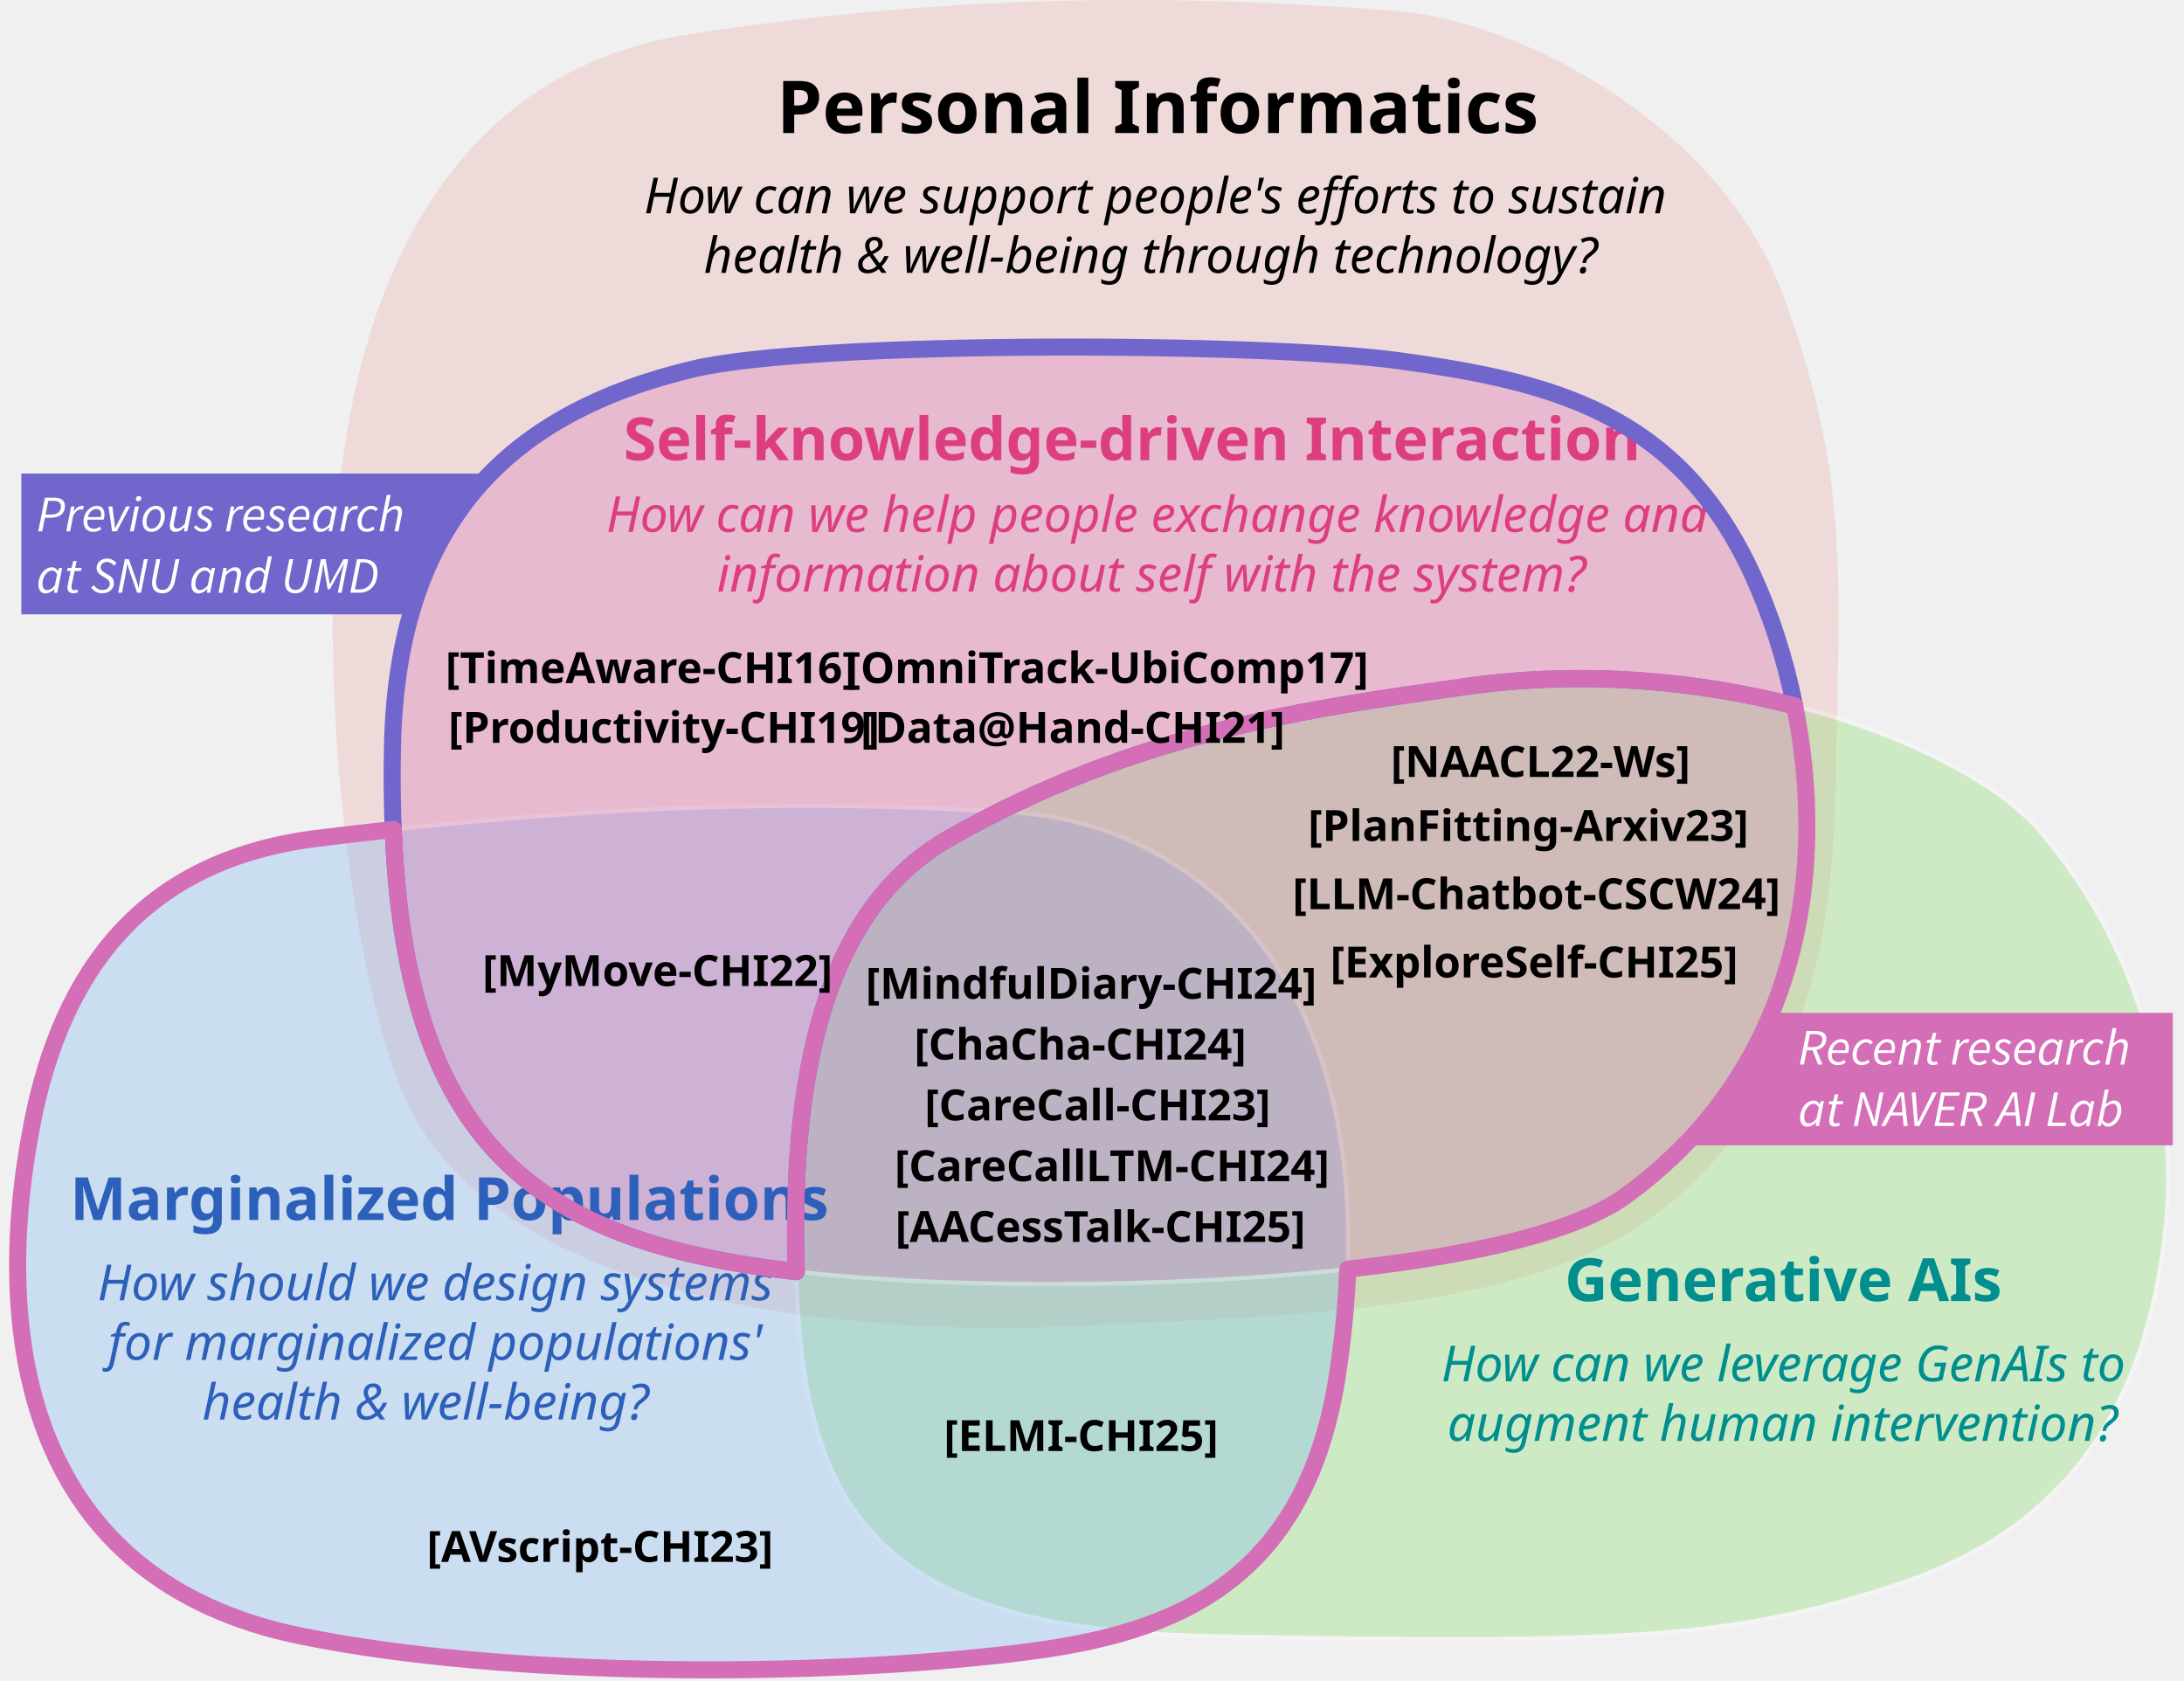
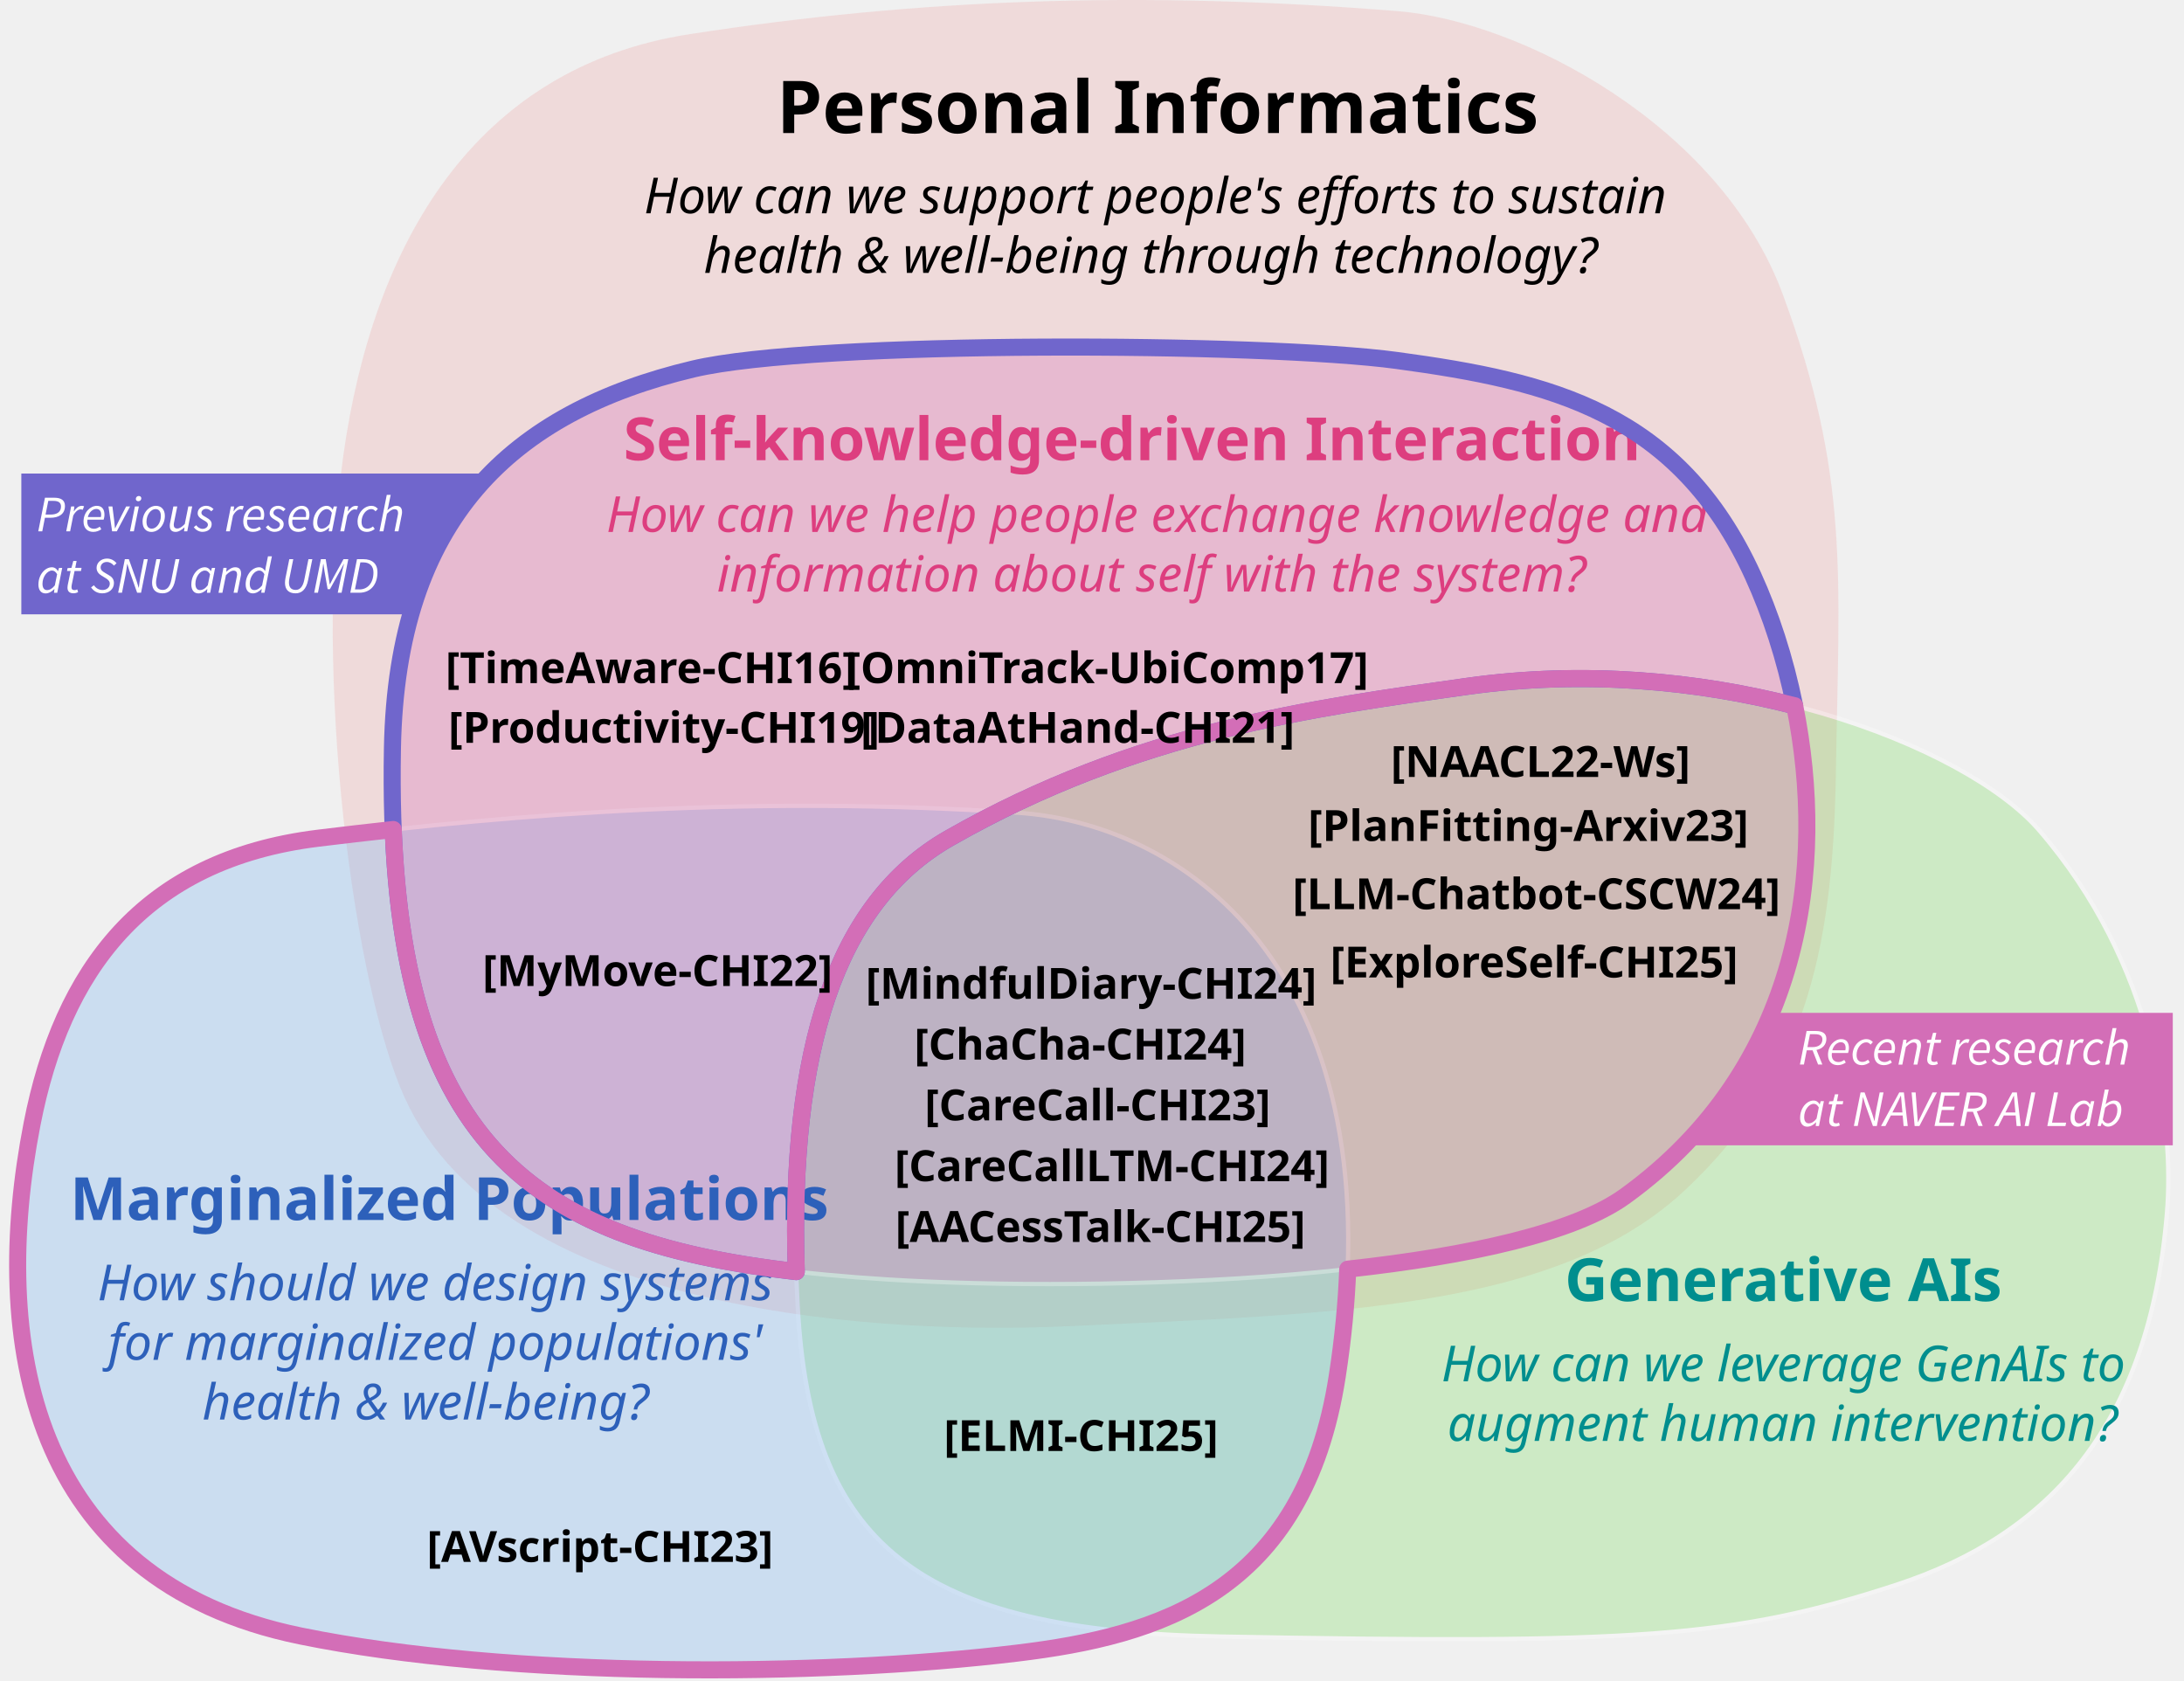
<svg xmlns="http://www.w3.org/2000/svg" version="1.1" viewBox="0 0 512 394">
  <g id="diagrams">
    <path d="M249.91,310.9c63.09-2.9,115.11-3.87,145.09-31.9s34.82-60.32,35.42-98.94c.69-44.81,3.24-68.58-12.5-111.13-14.58-39.43-61.17-63.97-90.25-66.32-60.15-4.85-112.3-2.89-165.93,5.38-50.68,7.81-74.28,49.29-81.23,98.58-7.33,52.07,2.54,124.73,14.34,150.72,23.62,52.02,115.49,55.43,155.05,53.61Z" fill="#eda9a9" opacity=".3" />
    <path d="M478,194.57c-17-19.65-74-42.11-134-33.69-35.73,5.01-77.45,10.45-121.5,35.62-28,16-38.51,53.28-35.51,109.43s27.9,76.35,99.01,77.68c97.29,1.81,120.5.31,158.5-12.11,36.18-11.83,59.35-37.59,63.5-87.09,1.74-20.68-2.86-58.46-30-89.84Z" fill="#7ddd62" opacity=".3" stroke="#fff" stroke-miterlimit="10" />
    <path d="M74.5,196.5c47.5-5.87,102.85-10.05,164-6,40.5,2.68,89.38,38.68,75,132-7.88,51.12-42,61-75,65-46.25,5.61-119,6-168-4C6.67,370.47-2.33,313.94,7.5,263.5c7-35.9,25.96-61.93,67-67Z" fill="#75b1f2" opacity=".3" stroke="#fff" stroke-miterlimit="10" />
    <path d="M327.5,84.5c36,4.89,65.96,12.07,83.5,50.53,17.54,38.46,24,106.26-30,145.34-27.4,19.83-123.07,22.67-173,19.54-78-4.89-117.88-23.41-116-124.58,1-53.74,28-78.74,70.5-88.84,28.61-6.8,133.93-6.22,165-2Z" fill="#d36eb7" opacity=".3" stroke="#fff" stroke-miterlimit="10" />
  </g>
  <g id="titles">
    <text transform="translate(182.08 31.18)" font-family="SourceSansPro-Bold, 'Source Sans Pro'" font-size="17.08" font-weight="700">
      <tspan x="0" y="0">Personal Informatics</tspan>
    </text>
    <text transform="translate(150.98 50)" font-family="SourceSansPro-It, 'Source Sans Pro'" font-size="11.65" font-style="italic">
      <tspan x="0" y="0">How can we support people's efforts to sustain </tspan>
      <tspan x="14" y="13.97">health &amp; well-being through technology?</tspan>
    </text>
    <text transform="translate(16.44 285.97)" fill="#2d60ba" font-family="SourceSansPro-Bold, 'Source Sans Pro'" font-size="13.97" font-weight="700">
      <tspan x="0" y="0">Marginalized Populations</tspan>
    </text>
    <text transform="translate(22.85 304.79)" fill="#2d60ba" font-family="SourceSansPro-It, 'Source Sans Pro'" font-size="11.65" font-style="italic">
      <tspan x="0" y="0">How should we design systems </tspan>
      <tspan x="2.51" y="13.97">for marginalized populations' </tspan>
      <tspan x="24.57" y="27.95">health &amp; well-being?</tspan>
    </text>
    <text transform="translate(366.83 304.97)" fill="#008e8e" font-family="SourceSansPro-Bold, 'Source Sans Pro'" font-size="13.97" font-weight="700">
      <tspan x="0" y="0">Generative AIs</tspan>
    </text>
    <text transform="translate(337.89 323.79)" fill="#008e8e" font-family="SourceSansPro-It, 'Source Sans Pro'" font-size="11.65" font-style="italic">
      <tspan x="0" y="0">How can we leverage GenAIs to </tspan>
      <tspan x="1.41" y="13.97">augment human intervention?</tspan>
    </text>
    <text transform="translate(146.18 107.87)" fill="#dd3e7f" font-family="SourceSansPro-Bold, 'Source Sans Pro'" font-size="13.97" font-weight="700">
      <tspan x="0" y="0">Self-knowledge-driven Interaction</tspan>
    </text>
    <text transform="translate(142.13 124.69)" fill="#dd3e7f" font-family="SourceSansPro-It, 'Source Sans Pro'" font-size="11.65" font-style="italic">
      <tspan x="0" y="0">How can we help people exchange knowledge and </tspan>
      <tspan x="25.93" y="13.97">information about self with the system?</tspan>
    </text>
  </g>
  <g id="previous-research">
    <path d="M411,135.03c-17.54-38.46-47.5-45.65-83.5-50.53-31.07-4.22-136.39-4.8-165,2-42.5,10.1-69.5,35.1-70.5,88.84-1.7,91.49,30.75,115.39,94.67,122.74-1.63-51.78,9.16-86.34,35.83-101.58,44.05-25.17,85.77-30.61,121.5-35.62,27.37-3.84,54.11-1.26,76.72,4.56-2.26-11.21-5.7-21.57-9.72-30.4Z" fill="none" stroke="#7066cc" stroke-linejoin="round" stroke-width="4" />
    <polygon points="97 144 5 144 5 111 114 111 103 127.5 97 144" fill="#7066cc" />
    <g>
      <path d="M10.54,116.67h2.22c1.48,0,2.47.55,2.47,1.92,0,1.93-1.44,2.78-3.44,2.78h-1.26l-.62,3.17h-.94l1.57-7.87ZM11.82,120.62c1.62,0,2.48-.65,2.48-1.91,0-.91-.62-1.3-1.77-1.3h-1.21l-.64,3.2h1.14Z" fill="#fff" />
      <path d="M16.67,118.71h.76l-.13,1.12h.05c.47-.71,1.09-1.26,1.81-1.26.22,0,.38.04.55.11l-.32.82c-.12-.06-.29-.1-.5-.1-.58,0-1.22.52-1.72,1.46l-.73,3.68h-.91l1.15-5.83Z" fill="#fff" />
      <path d="M22.69,118.57c1.31,0,1.8.91,1.8,2.11,0,.47-.13.92-.2,1.14h-3.79c-.22,1.5.56,2.13,1.58,2.13.46,0,.94-.23,1.31-.5l.36.61c-.47.34-1.13.62-1.88.62-1.38,0-2.29-.88-2.29-2.43,0-2.19,1.6-3.68,3.12-3.68ZM23.65,121.2c.04-.19.06-.37.06-.6,0-.66-.29-1.3-1.13-1.3s-1.69.74-1.99,1.9h3.06Z" fill="#fff" />
      <path d="M25.44,118.71h.91l.43,3.37c.06.56.11,1.18.17,1.74h.05c.28-.58.56-1.16.86-1.74l1.71-3.37h.92l-3.11,5.83h-1.1l-.85-5.83Z" fill="#fff" />
      <path d="M31.64,118.71h.92l-1.18,5.83h-.91l1.16-5.83ZM31.84,116.96c0-.4.32-.7.7-.7.31,0,.59.2.59.55,0,.4-.32.68-.7.68-.31,0-.59-.19-.59-.54Z" fill="#fff" />
      <path d="M33.42,122.35c0-2.21,1.55-3.78,3.14-3.78,1.26,0,2.09.89,2.09,2.34,0,2.21-1.56,3.78-3.15,3.78-1.26,0-2.07-.89-2.07-2.34ZM37.71,120.97c0-1.06-.44-1.64-1.25-1.64-1.07,0-2.12,1.33-2.12,2.96,0,1.06.44,1.63,1.25,1.63,1.08,0,2.12-1.32,2.12-2.95Z" fill="#fff" />
      <path d="M43.91,124.54h-.76l.1-.89h-.05c-.64.56-1.31,1.03-2.02,1.03-.98,0-1.38-.56-1.38-1.45,0-.28.02-.49.1-.8l.74-3.72h.92l-.73,3.6c-.06.31-.1.48-.1.68,0,.59.26.9.86.9.46,0,1.02-.32,1.73-1.06l.83-4.13h.91l-1.16,5.83Z" fill="#fff" />
      <path d="M45.42,123.58l.58-.46c.36.5.89.85,1.5.85.67,0,1.24-.44,1.24-.97,0-.42-.25-.66-1.07-1.1-.9-.49-1.33-.94-1.33-1.6,0-1.03.91-1.74,2-1.74.71,0,1.28.32,1.72.78l-.53.52c-.31-.32-.68-.58-1.21-.58-.62,0-1.1.42-1.1.91s.5.74,1.03,1.03c1.04.58,1.37,1.02,1.37,1.65,0,1.09-.92,1.8-2.18,1.8-.78,0-1.61-.49-2-1.1Z" fill="#fff" />
      <path d="M54.12,118.71h.76l-.13,1.12h.05c.47-.71,1.09-1.26,1.81-1.26.22,0,.38.04.55.11l-.32.82c-.12-.06-.29-.1-.5-.1-.58,0-1.22.52-1.72,1.46l-.73,3.68h-.91l1.15-5.83Z" fill="#fff" />
      <path d="M60.14,118.57c1.31,0,1.8.91,1.8,2.11,0,.47-.13.92-.2,1.14h-3.79c-.22,1.5.56,2.13,1.58,2.13.46,0,.94-.23,1.31-.5l.36.61c-.47.34-1.13.62-1.88.62-1.38,0-2.29-.88-2.29-2.43,0-2.19,1.6-3.68,3.12-3.68ZM61.1,121.2c.04-.19.06-.37.06-.6,0-.66-.29-1.3-1.13-1.3s-1.69.74-1.99,1.9h3.06Z" fill="#fff" />
      <path d="M62.3,123.58l.58-.46c.36.5.89.85,1.5.85.67,0,1.24-.44,1.24-.97,0-.42-.25-.66-1.07-1.1-.9-.49-1.33-.94-1.33-1.6,0-1.03.91-1.74,2-1.74.71,0,1.28.32,1.72.78l-.53.52c-.31-.32-.68-.58-1.21-.58-.62,0-1.1.42-1.1.91s.5.74,1.03,1.03c1.04.58,1.37,1.02,1.37,1.65,0,1.09-.92,1.8-2.18,1.8-.78,0-1.61-.49-2-1.1Z" fill="#fff" />
      <path d="M70.74,118.57c1.31,0,1.8.91,1.8,2.11,0,.47-.13.92-.2,1.14h-3.79c-.22,1.5.56,2.13,1.58,2.13.46,0,.94-.23,1.31-.5l.36.61c-.47.34-1.13.62-1.88.62-1.38,0-2.29-.88-2.29-2.43,0-2.19,1.6-3.68,3.12-3.68ZM71.7,121.2c.04-.19.06-.37.06-.6,0-.66-.29-1.3-1.13-1.3s-1.69.74-1.99,1.9h3.06Z" fill="#fff" />
      <path d="M73.42,122.58c0-2.24,1.54-4.01,3.15-4.01.62,0,1.13.35,1.4.88h.05l.23-.73h.74l-1.16,5.83h-.76l.1-.86h-.05c-.56.6-1.3,1.01-2.03,1.01-1.02,0-1.68-.74-1.68-2.11ZM77.27,122.8l.53-2.6c-.34-.61-.74-.86-1.19-.86-1.16,0-2.24,1.49-2.24,3.09,0,1.01.42,1.49,1.07,1.49.61,0,1.26-.36,1.84-1.12Z" fill="#fff" />
      <path d="M80.92,118.71h.76l-.13,1.12h.05c.47-.71,1.09-1.26,1.81-1.26.22,0,.38.04.55.11l-.32.82c-.12-.06-.29-.1-.5-.1-.58,0-1.22.52-1.72,1.46l-.73,3.68h-.91l1.15-5.83Z" fill="#fff" />
      <path d="M83.82,122.35c0-2.17,1.56-3.78,3.25-3.78.7,0,1.16.31,1.51.71l-.54.58c-.3-.36-.58-.53-1.03-.53-1.16,0-2.25,1.37-2.25,2.96,0,1.06.46,1.63,1.38,1.63.52,0,.94-.24,1.3-.52l.41.6c-.42.32-1.02.68-1.87.68-1.27,0-2.15-.85-2.15-2.34Z" fill="#fff" />
      <path d="M90.67,116h.92l-.58,2.82-.19.73h.05c.66-.56,1.3-.98,2-.98.98,0,1.38.55,1.38,1.45,0,.28-.02.48-.1.8l-.74,3.72h-.91l.72-3.6c.06-.31.1-.48.1-.68,0-.59-.26-.9-.86-.9-.46,0-1.02.32-1.75,1.06l-.83,4.13h-.91l1.7-8.54Z" fill="#fff" />
      <path d="M9.01,136.98c0-2.24,1.54-4.01,3.15-4.01.62,0,1.13.35,1.4.88h.05l.23-.73h.74l-1.16,5.83h-.76l.1-.86h-.05c-.56.6-1.3,1.01-2.03,1.01-1.02,0-1.68-.74-1.68-2.11ZM12.86,137.2l.53-2.6c-.34-.61-.74-.86-1.19-.86-1.16,0-2.24,1.49-2.24,3.09,0,1.01.42,1.49,1.07,1.49.61,0,1.26-.36,1.84-1.12Z" fill="#fff" />
      <path d="M15.82,137.79c0-.24.04-.43.06-.65l.68-3.29h-.85l.13-.68.91-.06.43-1.61h.78l-.32,1.61h1.48l-.14.74h-1.5l-.68,3.33c-.02.14-.04.28-.04.43,0,.48.19.72.74.72.23,0,.43-.1.61-.18l.2.66c-.26.12-.65.26-1.1.26-1.02,0-1.39-.58-1.39-1.3Z" fill="#fff" />
      <path d="M21.34,137.7l.68-.52c.47.7,1.15,1.12,2.03,1.12.96,0,1.69-.59,1.69-1.49,0-.58-.4-.94-.98-1.3l-.91-.55c-.67-.41-1.21-.96-1.21-1.85,0-1.19,1.03-2.18,2.45-2.18.94,0,1.74.47,2.23,1.1l-.61.55c-.41-.48-.96-.85-1.69-.85-.89,0-1.43.64-1.43,1.27s.44.94,1.02,1.28l.91.54c.76.44,1.19.97,1.19,1.85,0,1.4-1.14,2.41-2.73,2.41-1.08,0-1.99-.46-2.63-1.39Z" fill="#fff" />
      <path d="M29.26,131.07h.94l1.8,5.04.5,1.64h.05c.1-.78.19-1.69.36-2.51l.83-4.17h.9l-1.57,7.87h-.92l-1.77-5.03-.52-1.69h-.05c-.1.82-.22,1.69-.37,2.48l-.84,4.23h-.9l1.57-7.87Z" fill="#fff" />
      <path d="M36.65,131.07h.94l-.9,4.5c-.07.36-.11.66-.11.95,0,1.13.49,1.76,1.6,1.76.9,0,1.67-.67,2-2.39l.97-4.82h.91l-.98,4.86c-.44,2.27-1.55,3.15-2.95,3.15-1.6,0-2.48-.85-2.48-2.48,0-.34.05-.72.12-1.12l.89-4.41Z" fill="#fff" />
      <path d="M44.86,136.98c0-2.24,1.54-4.01,3.15-4.01.62,0,1.13.35,1.4.88h.05l.23-.73h.74l-1.16,5.83h-.76l.1-.86h-.05c-.56.6-1.3,1.01-2.03,1.01-1.02,0-1.68-.74-1.68-2.11ZM48.71,137.2l.53-2.6c-.34-.61-.74-.86-1.19-.86-1.16,0-2.24,1.49-2.24,3.09,0,1.01.42,1.49,1.07,1.49.61,0,1.26-.36,1.83-1.12Z" fill="#fff" />
      <path d="M52.36,133.11h.76l-.08.88h.05c.66-.58,1.31-1.02,2.04-1.02.98,0,1.38.55,1.38,1.45,0,.28-.02.48-.1.8l-.74,3.72h-.91l.72-3.6c.06-.31.1-.48.1-.68,0-.59-.26-.9-.86-.9-.46,0-1.02.32-1.75,1.06l-.83,4.13h-.91l1.15-5.83Z" fill="#fff" />
      <path d="M62.36,132.68l.46-2.28h.92l-1.73,8.54h-.76l.1-.86h-.05c-.56.6-1.3,1.01-2.03,1.01-1.02,0-1.68-.74-1.68-2.11,0-2.24,1.54-4.01,3.15-4.01.62,0,1.09.34,1.38.85h.04l.19-1.14ZM61.45,137.2l.53-2.6c-.34-.61-.74-.86-1.19-.86-1.16,0-2.24,1.49-2.24,3.09,0,1.01.42,1.49,1.07,1.49.61,0,1.25-.36,1.84-1.12Z" fill="#fff" />
      <path d="M67.81,131.07h.94l-.9,4.5c-.07.36-.11.66-.11.95,0,1.13.49,1.76,1.6,1.76.9,0,1.67-.67,2-2.39l.97-4.82h.91l-.98,4.86c-.44,2.27-1.55,3.15-2.95,3.15-1.6,0-2.48-.85-2.48-2.48,0-.34.05-.72.12-1.12l.89-4.41Z" fill="#fff" />
      <path d="M75.24,131.07h1.12l.68,4.25.26,1.63h.05l.84-1.63,2.34-4.25h1.12l-1.57,7.87h-.9l.91-4.44c.14-.71.37-1.63.56-2.31h-.05l-.95,1.75-2.31,4.17h-.53l-.73-4.17-.26-1.75h-.05c-.1.71-.2,1.61-.34,2.31l-.89,4.44h-.88l1.57-7.87Z" fill="#fff" />
      <path d="M83.7,131.07h1.46c2.18,0,3.33,1.14,3.33,3.07,0,2.85-1.59,4.8-4.26,4.8h-2.11l1.57-7.87ZM84.24,138.17c2.04,0,3.31-1.63,3.31-3.97,0-1.49-.84-2.38-2.42-2.38h-.65l-1.27,6.34h1.03Z" fill="#fff" />
    </g>
  </g>
  <g id="recent-research">
    <path d="M420.72,165.43c-22.61-5.81-49.35-8.4-76.72-4.56-35.73,5.01-77.45,10.45-121.5,35.62-26.67,15.24-37.47,49.8-35.83,101.58-59.21-6.81-91.42-27.83-94.48-103.63-6.01.65-11.91,1.34-17.68,2.05-41.04,5.07-60,31.1-67,67-9.83,50.44-.83,106.97,63,120,49,10,121.75,9.61,168,4,33-4,67.12-13.88,75-65,1.36-8.84,2.15-17.16,2.44-24.99,0,0,0,0,0,0,28.34-3.1,53.15-8.51,65.06-17.13,41.61-30.12,47.32-77.29,39.72-114.95Z" fill="none" stroke="#d36eb7" stroke-linejoin="round" stroke-width="4" />
    <polygon points="415.28 237.42 509.37 237.42 509.37 268.46 395.17 268.46 407.08 255.47 415.28 237.42" fill="#d36eb7" />
    <g>
      <path d="M423.54,241.67h2.16c1.46,0,2.46.52,2.46,1.83,0,1.45-.98,2.35-2.32,2.61l1.38,3.42h-1l-1.29-3.33h-1.37l-.66,3.33h-.94l1.57-7.87ZM424.9,245.45c1.5,0,2.33-.71,2.33-1.82,0-.86-.61-1.21-1.76-1.21h-1.15l-.6,3.03h1.19Z" fill="#fff" />
      <path d="M431.65,243.57c1.31,0,1.8.91,1.8,2.11,0,.47-.13.92-.2,1.14h-3.79c-.22,1.5.56,2.13,1.58,2.13.46,0,.94-.23,1.31-.5l.36.61c-.47.34-1.13.62-1.88.62-1.38,0-2.29-.88-2.29-2.43,0-2.19,1.6-3.68,3.12-3.68ZM432.61,246.2c.04-.19.06-.37.06-.6,0-.66-.29-1.3-1.13-1.3s-1.69.74-1.99,1.9h3.06Z" fill="#fff" />
      <path d="M434.3,247.35c0-2.17,1.56-3.78,3.25-3.78.7,0,1.16.31,1.51.71l-.54.58c-.3-.36-.58-.53-1.03-.53-1.16,0-2.25,1.37-2.25,2.96,0,1.06.46,1.63,1.38,1.63.52,0,.94-.24,1.3-.52l.41.6c-.42.32-1.02.68-1.87.68-1.27,0-2.15-.85-2.15-2.34Z" fill="#fff" />
      <path d="M442.46,243.57c1.31,0,1.8.91,1.8,2.11,0,.47-.13.92-.2,1.14h-3.79c-.22,1.5.56,2.13,1.58,2.13.46,0,.94-.23,1.31-.5l.36.61c-.47.34-1.13.62-1.88.62-1.38,0-2.29-.88-2.29-2.43,0-2.19,1.59-3.68,3.12-3.68ZM443.42,246.2c.04-.19.06-.37.06-.6,0-.66-.29-1.3-1.13-1.3s-1.69.74-1.99,1.9h3.06Z" fill="#fff" />
      <path d="M446.19,243.71h.76l-.08.88h.05c.66-.58,1.31-1.02,2.04-1.02.98,0,1.38.55,1.38,1.45,0,.28-.02.48-.1.8l-.74,3.72h-.91l.72-3.6c.06-.31.1-.48.1-.68,0-.59-.26-.9-.86-.9-.46,0-1.02.32-1.75,1.06l-.83,4.13h-.91l1.15-5.83Z" fill="#fff" />
      <path d="M451.8,248.39c0-.24.04-.43.06-.65l.68-3.29h-.85l.13-.68.91-.06.43-1.61h.78l-.32,1.61h1.48l-.14.74h-1.5l-.68,3.33c-.02.14-.04.28-.04.43,0,.48.19.72.74.72.23,0,.43-.1.61-.18l.2.66c-.26.12-.65.26-1.1.26-1.02,0-1.39-.58-1.39-1.3Z" fill="#fff" />
      <path d="M458.7,243.71h.76l-.13,1.12h.05c.47-.71,1.09-1.26,1.81-1.26.22,0,.38.04.55.11l-.32.82c-.12-.06-.29-.1-.5-.1-.58,0-1.22.52-1.71,1.46l-.73,3.68h-.91l1.15-5.83Z" fill="#fff" />
      <path d="M464.72,243.57c1.31,0,1.8.91,1.8,2.11,0,.47-.13.92-.2,1.14h-3.79c-.21,1.5.56,2.13,1.58,2.13.46,0,.94-.23,1.31-.5l.36.61c-.47.34-1.13.62-1.88.62-1.38,0-2.29-.88-2.29-2.43,0-2.19,1.59-3.68,3.12-3.68ZM465.68,246.2c.04-.19.06-.37.06-.6,0-.66-.29-1.3-1.13-1.3s-1.69.74-1.99,1.9h3.06Z" fill="#fff" />
      <path d="M466.88,248.58l.58-.46c.36.5.89.85,1.5.85.67,0,1.24-.44,1.24-.97,0-.42-.25-.66-1.07-1.1-.9-.49-1.33-.94-1.33-1.6,0-1.03.91-1.74,2-1.74.71,0,1.28.32,1.71.78l-.53.52c-.31-.32-.68-.58-1.21-.58-.62,0-1.1.42-1.1.91s.5.74,1.03,1.03c1.04.58,1.37,1.02,1.37,1.65,0,1.09-.92,1.8-2.18,1.8-.78,0-1.61-.49-2-1.1Z" fill="#fff" />
      <path d="M475.31,243.57c1.31,0,1.8.91,1.8,2.11,0,.47-.13.92-.2,1.14h-3.79c-.21,1.5.56,2.13,1.58,2.13.46,0,.94-.23,1.31-.5l.36.61c-.47.34-1.13.62-1.88.62-1.38,0-2.29-.88-2.29-2.43,0-2.19,1.59-3.68,3.12-3.68ZM476.27,246.2c.04-.19.06-.37.06-.6,0-.66-.29-1.3-1.13-1.3s-1.69.74-1.99,1.9h3.06Z" fill="#fff" />
      <path d="M477.99,247.58c0-2.24,1.54-4.01,3.15-4.01.62,0,1.13.35,1.4.88h.05l.23-.73h.74l-1.16,5.83h-.76l.1-.86h-.05c-.56.6-1.3,1.01-2.03,1.01-1.02,0-1.68-.74-1.68-2.11ZM481.84,247.8l.53-2.6c-.33-.61-.74-.86-1.19-.86-1.16,0-2.24,1.49-2.24,3.09,0,1.01.42,1.49,1.07,1.49.61,0,1.26-.36,1.83-1.12Z" fill="#fff" />
      <path d="M485.49,243.71h.76l-.13,1.12h.05c.47-.71,1.09-1.26,1.81-1.26.21,0,.38.04.55.11l-.32.82c-.12-.06-.29-.1-.5-.1-.58,0-1.22.52-1.71,1.46l-.73,3.68h-.91l1.15-5.83Z" fill="#fff" />
      <path d="M488.4,247.35c0-2.17,1.56-3.78,3.25-3.78.7,0,1.16.31,1.51.71l-.54.58c-.3-.36-.58-.53-1.03-.53-1.16,0-2.25,1.37-2.25,2.96,0,1.06.46,1.63,1.38,1.63.52,0,.94-.24,1.29-.52l.41.6c-.42.32-1.02.68-1.87.68-1.27,0-2.15-.85-2.15-2.34Z" fill="#fff" />
      <path d="M495.25,241h.92l-.58,2.82-.19.73h.05c.66-.56,1.29-.98,2-.98.98,0,1.38.55,1.38,1.45,0,.28-.02.48-.1.8l-.74,3.72h-.91l.72-3.6c.06-.31.1-.48.1-.68,0-.59-.26-.9-.86-.9-.46,0-1.02.32-1.75,1.06l-.83,4.13h-.91l1.7-8.54Z" fill="#fff" />
      <path d="M422.01,261.98c0-2.24,1.54-4.01,3.15-4.01.62,0,1.13.35,1.4.88h.05l.23-.73h.74l-1.16,5.83h-.76l.1-.86h-.05c-.56.6-1.29,1.01-2.03,1.01-1.02,0-1.68-.74-1.68-2.11ZM425.86,262.2l.53-2.6c-.34-.61-.74-.86-1.19-.86-1.16,0-2.24,1.49-2.24,3.09,0,1.01.42,1.49,1.07,1.49.61,0,1.26-.36,1.84-1.12Z" fill="#fff" />
      <path d="M428.82,262.79c0-.24.04-.43.06-.65l.68-3.29h-.85l.13-.68.91-.06.43-1.61h.78l-.32,1.61h1.48l-.14.74h-1.5l-.68,3.33c-.02.14-.04.28-.04.43,0,.48.19.72.74.72.23,0,.43-.1.61-.18l.2.66c-.26.12-.65.26-1.1.26-1.02,0-1.39-.58-1.39-1.3Z" fill="#fff" />
      <path d="M436.18,256.07h.94l1.8,5.04.5,1.64h.05c.1-.78.19-1.69.36-2.51l.83-4.17h.9l-1.57,7.87h-.92l-1.78-5.03-.52-1.69h-.05c-.1.82-.22,1.69-.37,2.48l-.84,4.23h-.9l1.57-7.87Z" fill="#fff" />
      <path d="M445.25,256.07h1.08l.91,7.87h-.97l-.22-2.46h-2.78l-1.26,2.46h-1.03l4.27-7.87ZM443.65,260.76h2.34l-.12-1.34c-.07-.83-.16-1.67-.22-2.57h-.05c-.42.91-.82,1.7-1.26,2.57l-.7,1.34Z" fill="#fff" />
      <path d="M448.14,256.07h.95l.32,4.37c.07.85.14,1.73.19,2.59h.05c.4-.84.83-1.75,1.25-2.59l2.17-4.37h1.01l-4.11,7.87h-1.12l-.71-7.87Z" fill="#fff" />
      <path d="M455.1,256.07h4.34l-.16.78h-3.42l-.5,2.55h2.89l-.17.79h-2.87l-.61,2.95h3.53l-.17.79h-4.44l1.57-7.87Z" fill="#fff" />
      <path d="M461.13,256.07h2.16c1.46,0,2.46.52,2.46,1.83,0,1.45-.98,2.35-2.32,2.61l1.38,3.42h-1l-1.29-3.33h-1.37l-.66,3.33h-.94l1.57-7.87ZM462.5,259.85c1.5,0,2.33-.71,2.33-1.82,0-.86-.61-1.21-1.76-1.21h-1.15l-.6,3.03h1.19Z" fill="#fff" />
      <path d="M471.74,256.07h1.08l.91,7.87h-.97l-.22-2.46h-2.78l-1.26,2.46h-1.03l4.27-7.87ZM470.13,260.76h2.34l-.12-1.34c-.07-.83-.16-1.67-.21-2.57h-.05c-.42.91-.82,1.7-1.26,2.57l-.7,1.34Z" fill="#fff" />
      <path d="M476.21,256.07h.94l-1.57,7.87h-.94l1.57-7.87Z" fill="#fff" />
      <path d="M481.54,256.07h.94l-1.42,7.08h3.31l-.16.79h-4.25l1.57-7.87Z" fill="#fff" />
      <path d="M485.4,261.98c0-2.24,1.54-4.01,3.15-4.01.62,0,1.13.35,1.4.88h.05l.23-.73h.74l-1.16,5.83h-.76l.1-.86h-.05c-.56.6-1.29,1.01-2.03,1.01-1.02,0-1.68-.74-1.68-2.11ZM489.25,262.2l.53-2.6c-.34-.61-.74-.86-1.19-.86-1.16,0-2.24,1.49-2.24,3.09,0,1.01.42,1.49,1.07,1.49.61,0,1.26-.36,1.84-1.12Z" fill="#fff" />
      <path d="M491.74,263.94l1.7-8.54h.92l-.47,2.28-.26,1.15h.02c.58-.47,1.26-.86,1.98-.86,1.02,0,1.68.74,1.68,2.11,0,2.24-1.54,4.01-3.14,4.01-.62,0-1.13-.35-1.4-.88h-.04l-.24.73h-.76ZM493.51,259.68l-.55,2.77c.32.61.73.86,1.19.86,1.16,0,2.23-1.49,2.23-3.11,0-.98-.41-1.48-1.07-1.48-.54,0-1.25.36-1.8.95Z" fill="#fff" />
    </g>
  </g>
  <g id="publication">
    <text transform="translate(207.27 291.12)" font-family="SourceSansPro-Semibold, 'Source Sans Pro'" font-size="10.09" font-weight="600">
      <tspan x="0" y="0" xml:space="preserve"> [AACessTalk-CHI25]</tspan>
    </text>
    <text transform="translate(304.03 197.12)" font-family="SourceSansPro-Semibold, 'Source Sans Pro'" font-size="10.09" font-weight="600">
      <tspan x="0" y="0" xml:space="preserve"> [PlanFitting-Arxiv23]</tspan>
    </text>
    <text transform="translate(323.43 182.12)" font-family="SourceSansPro-Semibold, 'Source Sans Pro'" font-size="10.09" font-weight="600">
      <tspan x="0" y="0" xml:space="preserve"> [NAACL22-Ws]</tspan>
    </text>
    <text transform="translate(309.24 229.12)" font-family="SourceSansPro-Semibold, 'Source Sans Pro'" font-size="10.09" font-weight="600">
      <tspan x="0" y="0" xml:space="preserve"> [ExploreSelf-CHI25]</tspan>
    </text>
    <text transform="translate(300.39 213.12)" font-family="SourceSansPro-Semibold, 'Source Sans Pro'" font-size="10.09" font-weight="600">
      <tspan x="0" y="0" xml:space="preserve"> [LLM-Chatbot-CSCW24]</tspan>
    </text>
    <text transform="translate(199.13 174.12)" font-family="SourceSansPro-Semibold, 'Source Sans Pro'" font-size="10.09" font-weight="600">
-       <tspan x="0" y="0" xml:space="preserve"> [Data@Hand-CHI21]</tspan>
+       <tspan x="0" y="0" xml:space="preserve"> [DataAtHand-CHI21]</tspan>
    </text>
    <text transform="translate(101.82 160.12)" font-family="SourceSansPro-Semibold, 'Source Sans Pro'" font-size="10.09" font-weight="600">
      <tspan x="0" y="0" xml:space="preserve"> [TimeAware-CHI16]</tspan>
    </text>
    <text transform="translate(195.77 160.12)" font-family="SourceSansPro-Semibold, 'Source Sans Pro'" font-size="10.09" font-weight="600">
      <tspan x="0" y="0" xml:space="preserve"> [OmniTrack-UbiComp17]</tspan>
    </text>
    <text transform="translate(102.49 174.12)" font-family="SourceSansPro-Semibold, 'Source Sans Pro'" font-size="10.09" font-weight="600">
      <tspan x="0" y="0" xml:space="preserve"> [Productivity-CHI19]</tspan>
    </text>
    <text transform="translate(110.5 231.12)" font-family="SourceSansPro-Semibold, 'Source Sans Pro'" font-size="10.09" font-weight="600">
      <tspan x="0" y="0" xml:space="preserve"> [MyMove-CHI22]</tspan>
    </text>
    <text transform="translate(200.32 234.12)" font-family="SourceSansPro-Semibold, 'Source Sans Pro'" font-size="10.09" font-weight="600">
      <tspan x="0" y="0" xml:space="preserve"> [MindfulDiary-CHI24]</tspan>
    </text>
    <text transform="translate(207.1 276.87)" font-family="SourceSansPro-Semibold, 'Source Sans Pro'" font-size="10.09" font-weight="600">
      <tspan x="0" y="0" xml:space="preserve"> [CareCallLTM-CHI24]</tspan>
    </text>
    <text transform="translate(214.15 262.62)" font-family="SourceSansPro-Semibold, 'Source Sans Pro'" font-size="10.09" font-weight="600">
      <tspan x="0" y="0" xml:space="preserve"> [CareCall-CHI23]</tspan>
    </text>
    <text transform="translate(211.7 248.37)" font-family="SourceSansPro-Semibold, 'Source Sans Pro'" font-size="10.09" font-weight="600">
      <tspan x="0" y="0" xml:space="preserve"> [ChaCha-CHI24]</tspan>
    </text>
    <text transform="translate(218.65 340.12)" font-family="SourceSansPro-Semibold, 'Source Sans Pro'" font-size="10.09" font-weight="600">
      <tspan x="0" y="0" xml:space="preserve"> [ELMI-CHI25]</tspan>
    </text>
    <text transform="translate(97.45 366.12)" font-family="SourceSansPro-Semibold, 'Source Sans Pro'" font-size="10.09" font-weight="600">
      <tspan x="0" y="0" xml:space="preserve"> [AVscript-CHI23]</tspan>
    </text>
  </g>
</svg>
